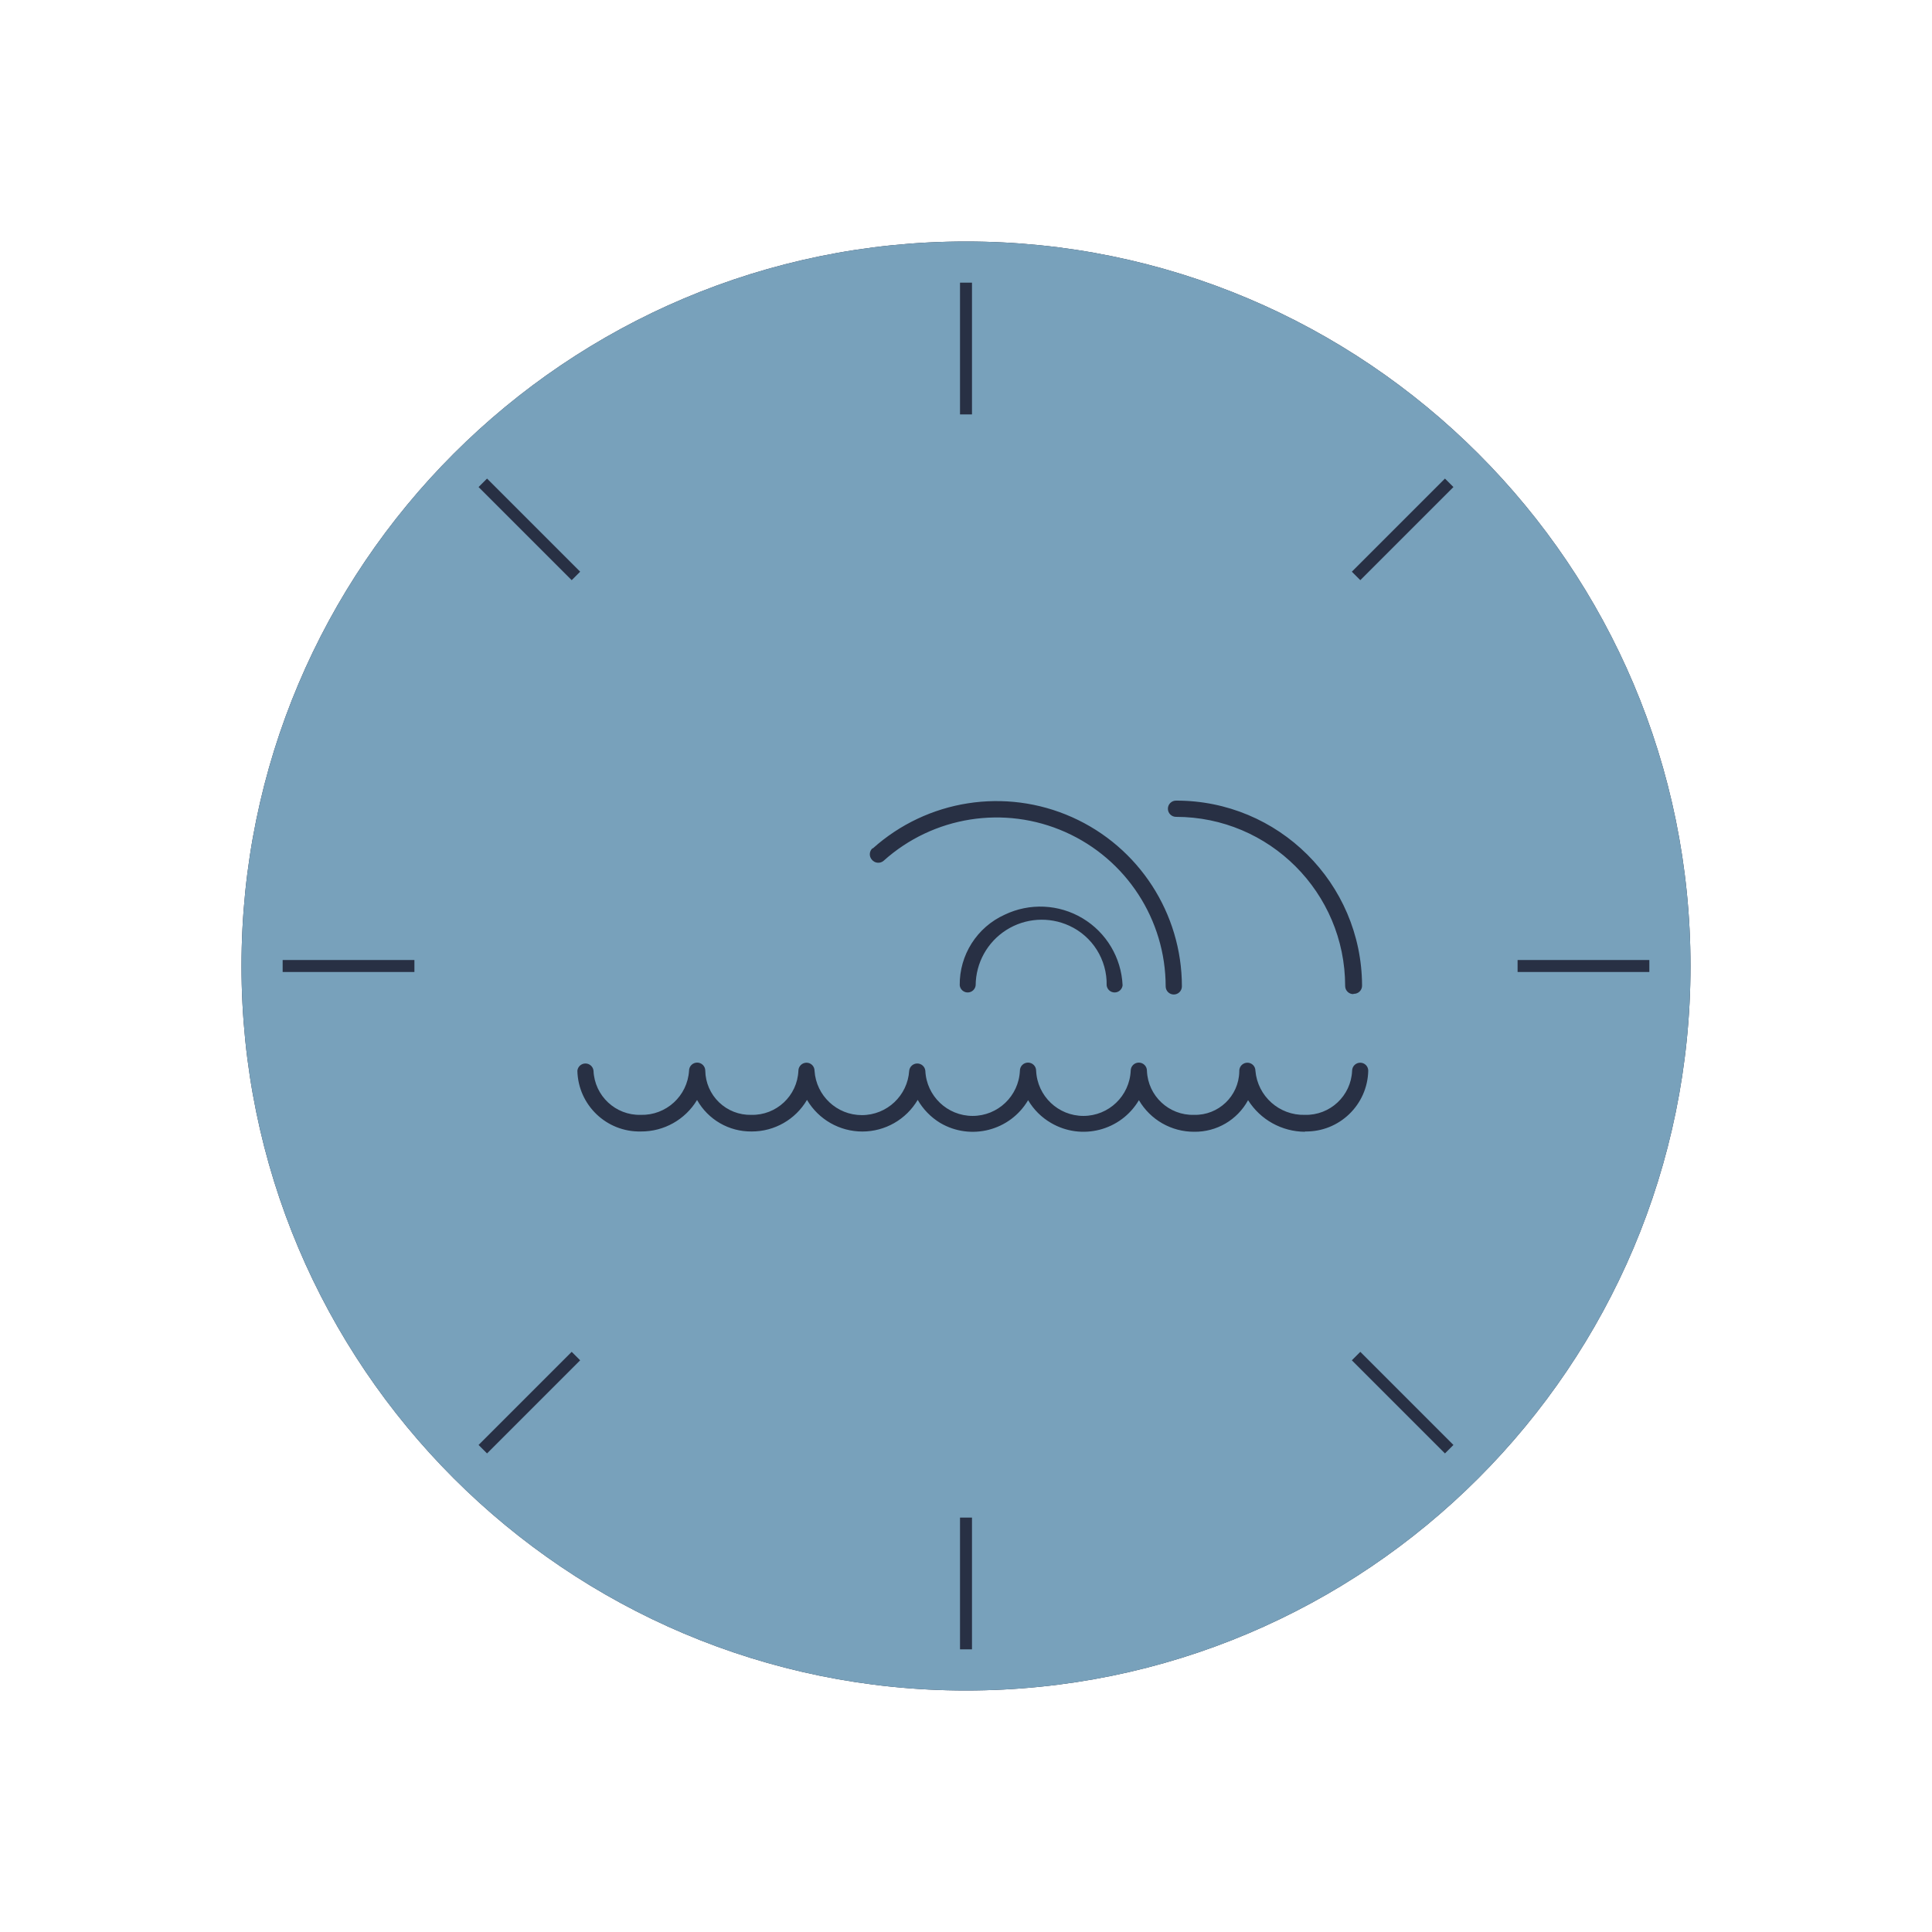
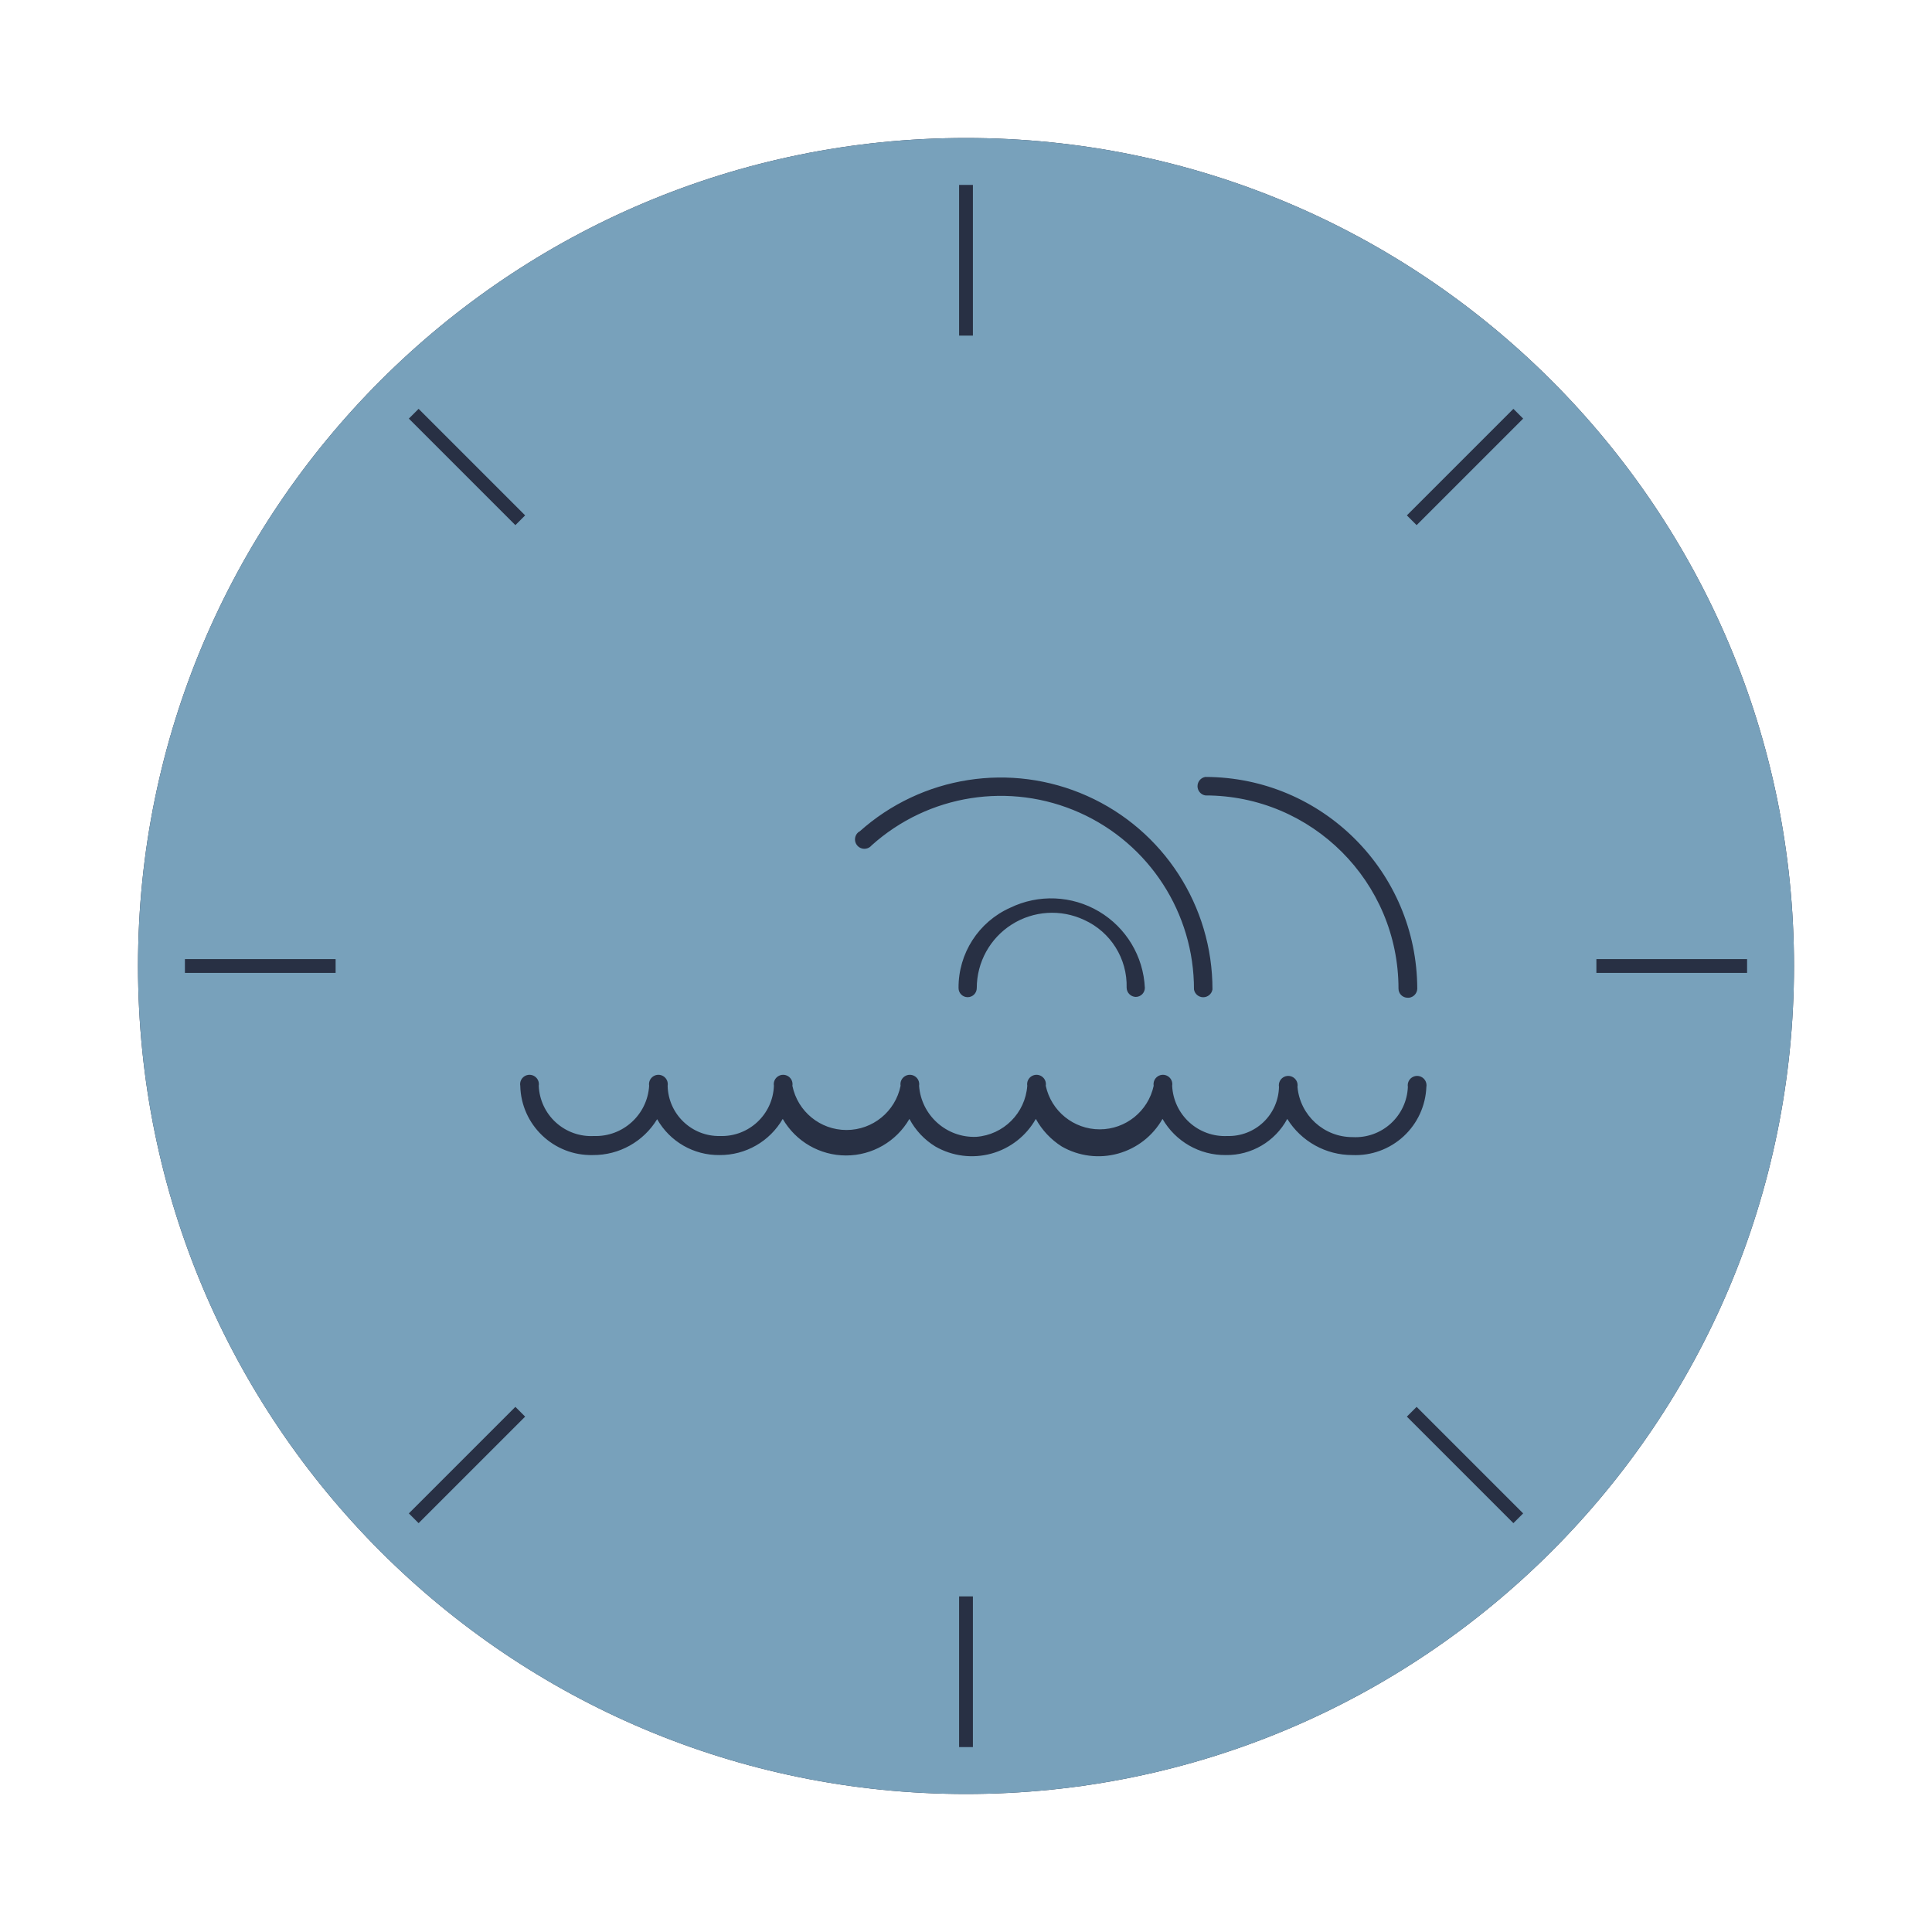
- <svg xmlns="http://www.w3.org/2000/svg" id="Layer_1" data-name="Layer 1" viewBox="0 0 200 200">
+ <svg xmlns="http://www.w3.org/2000/svg" viewBox="0 0 70 70">
  <defs>
-     <style>.cls-1,.cls-3,.cls-4{fill:#283044;}.cls-2{fill:#78a1bb;}.cls-3,.cls-4{stroke:#283044;stroke-miterlimit:10;}.cls-3{stroke-width:1.24px;}.cls-4{stroke-width:1.24px;}</style>
+     <style>.cls-1,.cls-3,.cls-4{fill:#283044;}.cls-2{fill:#78a1bb;}.cls-3,.cls-4{stroke:#283044;stroke-miterlimit:10;}.cls-3{stroke-width:0.5px;}.cls-4{stroke-width:0.5px;}</style>
  </defs>
-   <circle class="cls-1" cx="100" cy="100" r="75" />
-   <path class="cls-2" d="M100,25a75,75,0,1,0,75,75,75,75,0,0,0-75-75ZM90.35,87.83a19.19,19.19,0,0,1,32,14.28.84.84,0,0,1-1.68,0h0a17.5,17.5,0,0,0-29.2-13A.85.85,0,0,1,90.26,89a.84.84,0,0,1,.06-1.19h0ZM116.21,102a.83.83,0,0,1-1.65,0h0a6.63,6.63,0,0,0-3.87-6.17A6.84,6.84,0,0,0,101,102h0a.83.83,0,0,1-1.65,0h0A7.92,7.92,0,0,1,104,94.69,8.53,8.53,0,0,1,116.21,102Zm18.88,15.16a7,7,0,0,1-5.89-3.27,6.25,6.25,0,0,1-5.58,3.27,6.59,6.59,0,0,1-5.72-3.27,6.66,6.66,0,0,1-9.11,2.35,6.56,6.56,0,0,1-2.36-2.35,6.65,6.65,0,0,1-9.11,2.35A6.72,6.72,0,0,1,95,113.86a6.65,6.65,0,0,1-11.46,0,6.61,6.61,0,0,1-5.73,3.27,6.39,6.39,0,0,1-5.65-3.26,6.73,6.73,0,0,1-5.82,3.26,6.43,6.43,0,0,1-6.57-6.29.84.84,0,0,1,1.67,0h0a4.77,4.77,0,0,0,4.89,4.57,4.88,4.88,0,0,0,5-4.57.84.84,0,0,1,1.68,0h0a4.65,4.65,0,0,0,4.75,4.57h0a4.77,4.77,0,0,0,4.89-4.57.84.84,0,0,1,.84-.83.83.83,0,0,1,.83.83,4.91,4.91,0,0,0,9.8,0,.84.84,0,0,1,1.67,0,4.9,4.9,0,0,0,9.79,0,.84.84,0,0,1,1.68,0,4.9,4.9,0,0,0,9.79,0,.84.84,0,0,1,1.68,0,4.75,4.75,0,0,0,4.88,4.57,4.57,4.57,0,0,0,4.68-4.46v-.11a.84.84,0,0,1,.84-.83.83.83,0,0,1,.83.83,5,5,0,0,0,5.12,4.57,4.77,4.77,0,0,0,4.89-4.57.84.84,0,0,1,.84-.83.83.83,0,0,1,.83.83A6.43,6.43,0,0,1,135.09,117.13Zm5-14.25a.84.84,0,0,1-.84-.84h0a17.52,17.52,0,0,0-17.51-17.51.84.84,0,0,1,0-1.68A19.21,19.21,0,0,1,141,102,.84.84,0,0,1,140.13,102.88Z" />
-   <line class="cls-3" x1="100" y1="29.26" x2="100" y2="42.9" />
-   <line class="cls-4" x1="100" y1="157.1" x2="100" y2="170.74" />
-   <line class="cls-4" x1="29.26" y1="100" x2="42.9" y2="100" />
-   <line class="cls-4" x1="157.1" y1="100" x2="170.74" y2="100" />
-   <line class="cls-4" x1="150.02" y1="49.98" x2="140.38" y2="59.62" />
-   <line class="cls-4" x1="59.62" y1="140.38" x2="49.98" y2="150.02" />
-   <line class="cls-4" x1="49.98" y1="49.98" x2="59.62" y2="59.62" />
-   <line class="cls-4" x1="140.38" y1="140.38" x2="150.02" y2="150.02" />
+   <g id="Swell_period">
+     <circle class="cls-1" cx="35" cy="35" r="30" />
+     <path class="cls-2" d="M35,5A30,30,0,1,0,65,35,30,30,0,0,0,35,5ZM31.14,30.13a7.67,7.67,0,0,1,12.79,5.72.34.34,0,0,1-.67,0h0a7,7,0,0,0-11.68-5.22.34.34,0,1,1-.45-.5h0Zm10.34,5.66a.33.33,0,0,1-.33.33.34.34,0,0,1-.33-.33h0a2.62,2.62,0,0,0-1.54-2.46,2.73,2.73,0,0,0-3.89,2.47h0a.33.33,0,0,1-.66,0h0a3.16,3.16,0,0,1,1.87-2.91A3.4,3.4,0,0,1,41.48,35.79ZM49,41.85a2.77,2.77,0,0,1-2.36-1.31,2.49,2.49,0,0,1-2.23,1.31,2.61,2.61,0,0,1-2.29-1.31,2.67,2.67,0,0,1-3.65,1,2.76,2.76,0,0,1-.94-1,2.66,2.66,0,0,1-3.64,1,2.59,2.59,0,0,1-.94-1,2.65,2.65,0,0,1-4.59,0,2.62,2.62,0,0,1-2.29,1.31,2.56,2.56,0,0,1-2.26-1.3,2.7,2.7,0,0,1-2.33,1.3,2.57,2.57,0,0,1-2.63-2.51.34.34,0,1,1,.67,0h0a1.9,1.9,0,0,0,2,1.82,1.94,1.94,0,0,0,2-1.82.34.34,0,1,1,.67,0h0a1.86,1.86,0,0,0,1.9,1.82h0a1.89,1.89,0,0,0,1.95-1.82.34.34,0,1,1,.67,0,2,2,0,0,0,3.92,0,.34.34,0,1,1,.67,0,2,2,0,0,0,2.07,1.85,2,2,0,0,0,1.85-1.85.34.34,0,1,1,.67,0,2,2,0,0,0,3.91,0,.34.34,0,1,1,.67,0,1.91,1.91,0,0,0,2,1.82,1.82,1.82,0,0,0,1.87-1.78v0a.34.34,0,1,1,.67,0,2,2,0,0,0,2,1.82,1.9,1.9,0,0,0,2-1.82.34.34,0,1,1,.67,0A2.57,2.57,0,0,1,49,41.85Zm2-5.7a.33.33,0,0,1-.33-.33h0a7,7,0,0,0-7-7,.34.34,0,0,1,0-.67,7.69,7.69,0,0,1,7.68,7.68A.34.34,0,0,1,51.05,36.15Z" />
+     <g id="Clock_ticks" data-name="Clock ticks">
+       <line class="cls-3" x1="35" y1="6.7" x2="35" y2="12.16" />
+       <line class="cls-4" x1="35" y1="57.84" x2="35" y2="63.3" />
+       <line class="cls-4" x1="6.7" y1="35" x2="12.16" y2="35" />
+       <line class="cls-4" x1="57.84" y1="35" x2="63.3" y2="35" />
+       <line class="cls-4" x1="55.01" y1="14.99" x2="51.15" y2="18.85" />
+       <line class="cls-4" x1="18.85" y1="51.15" x2="14.99" y2="55.01" />
+       <line class="cls-4" x1="14.99" y1="14.99" x2="18.85" y2="18.85" />
+       <line class="cls-4" x1="51.15" y1="51.15" x2="55.01" y2="55.01" />
+     </g>
+   </g>
</svg>
